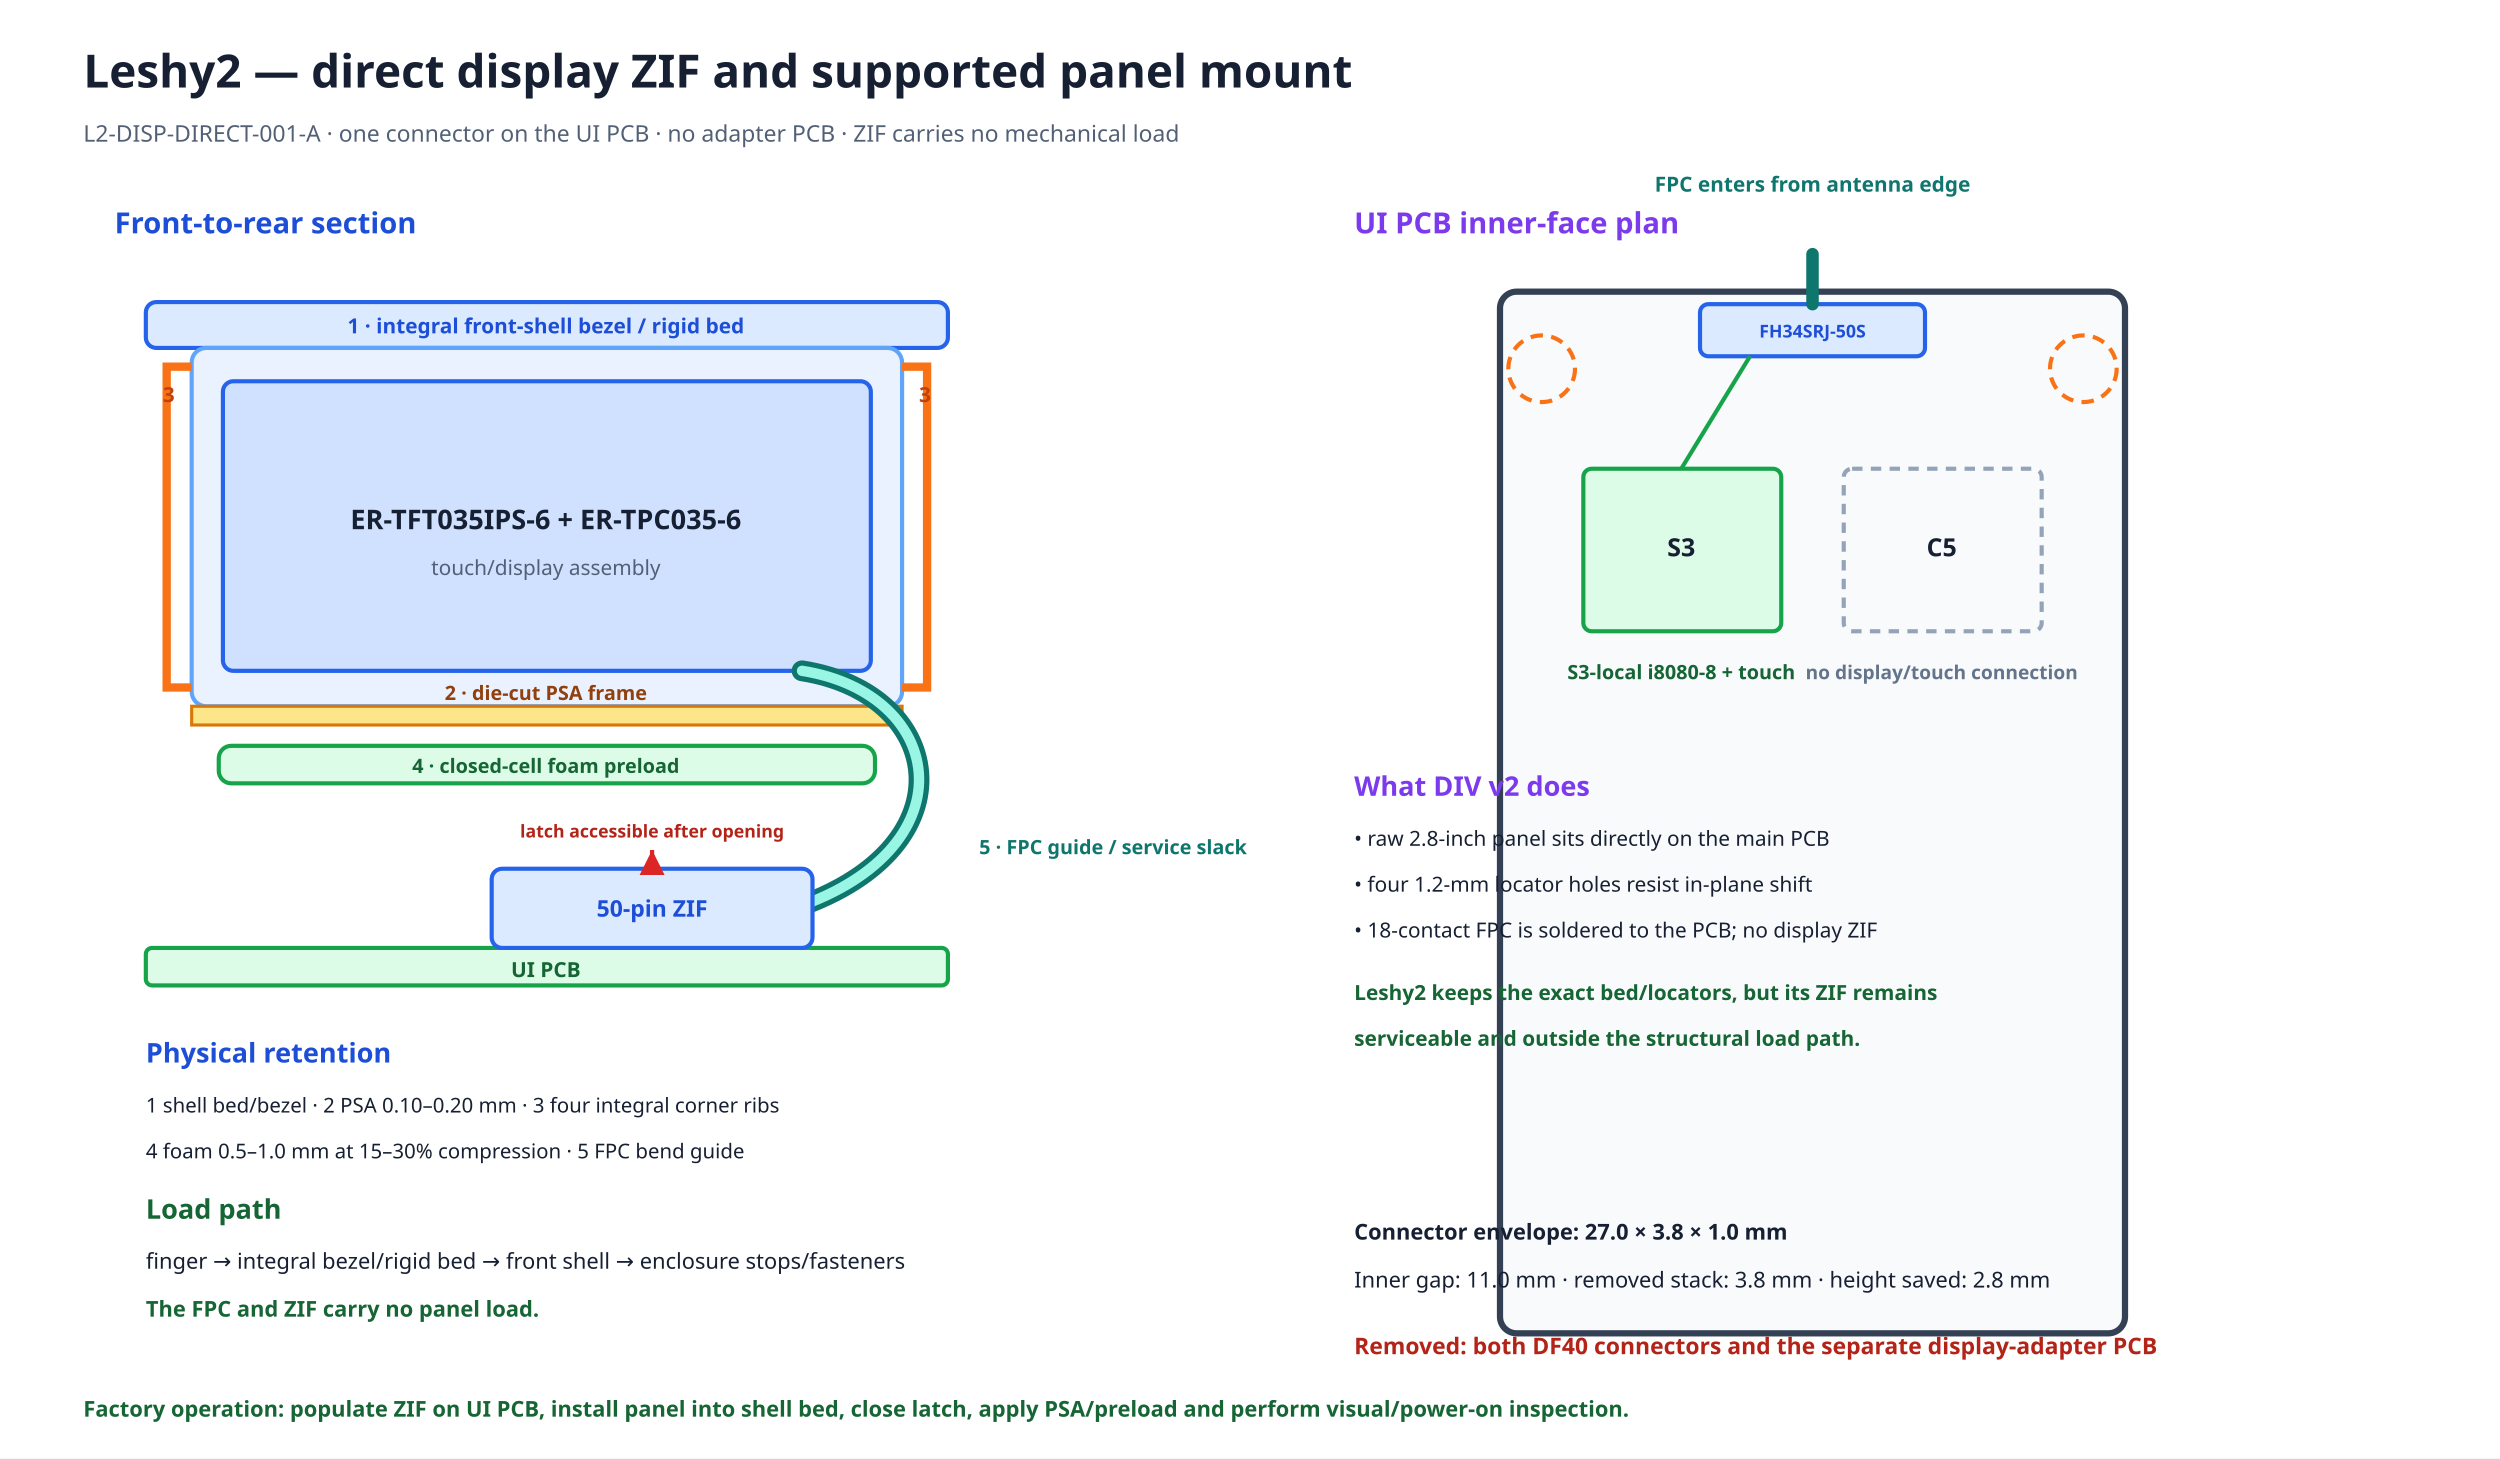
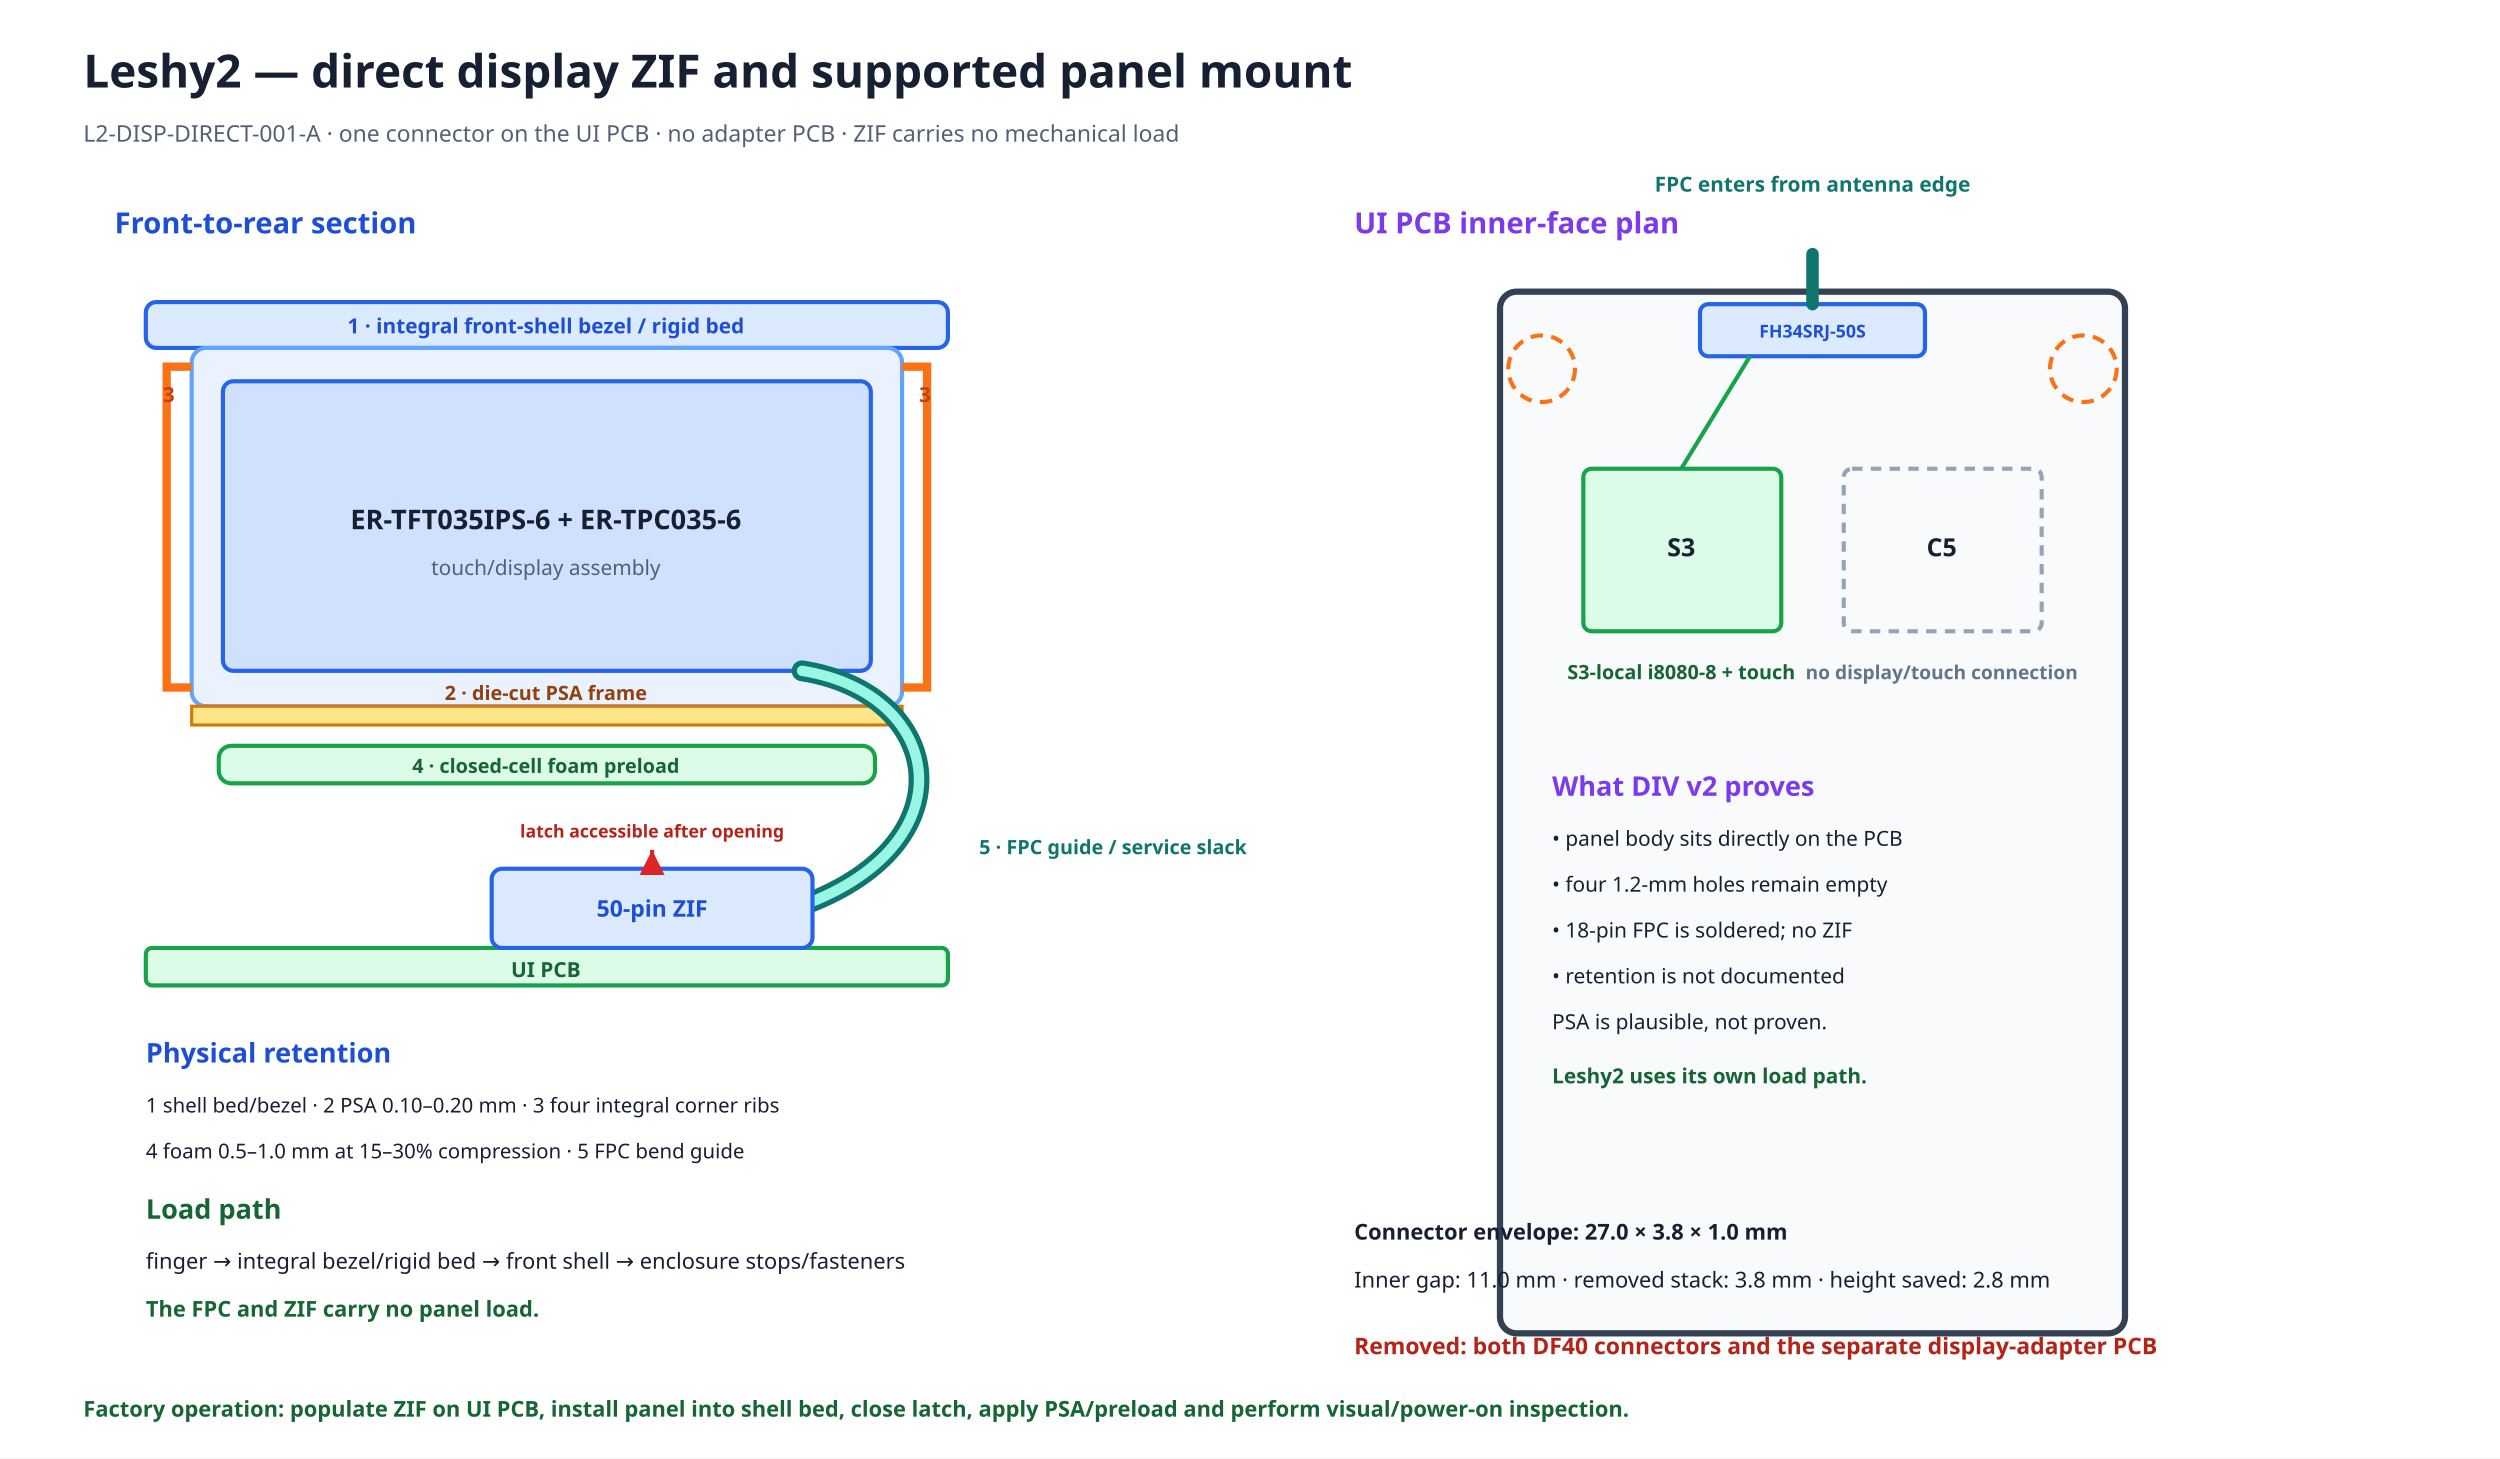
<svg xmlns="http://www.w3.org/2000/svg" width="1200" height="700" viewBox="0 0 1200 700">
  <defs>
    <marker id="arrow" markerWidth="8" markerHeight="8" refX="6" refY="3" orient="auto">
      <path d="M0,0 L6,3 L0,6 Z" fill="#dc2626" />
    </marker>
  </defs>
  <rect width="100%" height="100%" fill="#ffffff" />
  <text x="40.0" y="42.0" font-family="sans-serif" font-size="22" font-weight="bold" text-anchor="start" fill="#172033">Leshy2 — direct display ZIF and supported panel mount</text>
  <text x="40.0" y="68.0" font-family="sans-serif" font-size="11" font-weight="normal" text-anchor="start" fill="#526076">L2-DISP-DIRECT-001-A · one connector on the UI PCB · no adapter PCB · ZIF carries no mechanical load</text>
  <text x="55.0" y="112.0" font-family="sans-serif" font-size="14" font-weight="bold" text-anchor="start" fill="#1d4ed8">Front-to-rear section</text>
  <rect x="70" y="145" width="385" height="22" rx="5" fill="#dbeafe" stroke="#2563eb" stroke-width="2" />
  <text x="262.0" y="160.0" font-family="sans-serif" font-size="10" font-weight="bold" text-anchor="middle" fill="#1d4ed8">1 · integral front-shell bezel / rigid bed</text>
  <rect x="92" y="167" width="341" height="172" rx="7" fill="#eaf2ff" stroke="#60a5fa" stroke-width="2" />
  <rect x="107" y="183" width="311" height="139" rx="5" fill="#cfe1ff" stroke="#2563eb" stroke-width="2" />
  <text x="262.0" y="254.0" font-family="sans-serif" font-size="13" font-weight="bold" text-anchor="middle" fill="#172033">ER-TFT035IPS-6 + ER-TPC035-6</text>
  <text x="262.0" y="276.0" font-family="sans-serif" font-size="10" font-weight="normal" text-anchor="middle" fill="#526076">touch/display assembly</text>
  <path d="M92 176 L80 176 L80 330 L92 330 M433 176 L445 176 L445 330 L433 330" fill="none" stroke="#f97316" stroke-width="4" data-mechanical-part="front_shell_corner_locators" data-count="4" />
  <text x="81.0" y="193.0" font-family="sans-serif" font-size="10" font-weight="bold" text-anchor="middle" fill="#c2410c">3</text>
  <text x="444.0" y="193.0" font-family="sans-serif" font-size="10" font-weight="bold" text-anchor="middle" fill="#c2410c">3</text>
  <rect x="92" y="339" width="341" height="9" fill="#fde68a" stroke="#d97706" stroke-width="1.5" data-mechanical-part="display_psa_frame" />
  <text x="262.0" y="336.0" font-family="sans-serif" font-size="9.5" font-weight="bold" text-anchor="middle" fill="#92400e">2 · die-cut PSA frame</text>
  <rect x="105" y="358" width="315" height="18" rx="6" fill="#dcfce7" stroke="#16a34a" stroke-width="2" />
  <text x="262.0" y="371.0" font-family="sans-serif" font-size="9.5" font-weight="bold" text-anchor="middle" fill="#166534">4 · closed-cell foam preload</text>
  <path d="M385 322 C455 333 467 409 378 437 L330 437" fill="none" stroke="#0f766e" stroke-width="10" stroke-linecap="round" />
  <path d="M385 322 C455 333 467 409 378 437 L330 437" fill="none" stroke="#99f6e4" stroke-width="5" stroke-linecap="round" />
  <text x="470.0" y="410.0" font-family="sans-serif" font-size="9.5" font-weight="bold" text-anchor="start" fill="#0f766e">5 · FPC guide / service slack</text>
  <rect x="70" y="455" width="385" height="18" rx="3" fill="#dcfce7" stroke="#16a34a" stroke-width="2" />
  <text x="262.0" y="469.0" font-family="sans-serif" font-size="10" font-weight="bold" text-anchor="middle" fill="#166534">UI PCB</text>
  <rect x="236" y="417" width="154" height="38" rx="5" fill="#dbeafe" stroke="#2563eb" stroke-width="2" />
  <text x="313.0" y="440.0" font-family="sans-serif" font-size="11" font-weight="bold" text-anchor="middle" fill="#1d4ed8">50-pin ZIF</text>
  <path d="M313 417 L313 408" stroke="#dc2626" stroke-width="2" marker-end="url(#arrow)" />
  <text x="313.0" y="402.0" font-family="sans-serif" font-size="8.5" font-weight="bold" text-anchor="middle" fill="#b42318">latch accessible after opening</text>
  <text x="70.0" y="510.0" font-family="sans-serif" font-size="13" font-weight="bold" text-anchor="start" fill="#1d4ed8">Physical retention</text>
  <text x="70.0" y="534.0" font-family="sans-serif" font-size="9.8" font-weight="normal" text-anchor="start" fill="#172033">1 shell bed/bezel · 2 PSA 0.10–0.20 mm · 3 four integral corner ribs</text>
  <text x="70.0" y="556.0" font-family="sans-serif" font-size="9.8" font-weight="normal" text-anchor="start" fill="#172033">4 foam 0.5–1.0 mm at 15–30% compression · 5 FPC bend guide</text>
  <text x="70.0" y="585.0" font-family="sans-serif" font-size="13" font-weight="bold" text-anchor="start" fill="#166534">Load path</text>
  <text x="70.0" y="609.0" font-family="sans-serif" font-size="10.5" font-weight="normal" text-anchor="start" fill="#172033">finger → integral bezel/rigid bed → front shell → enclosure stops/fasteners</text>
  <text x="70.0" y="632.0" font-family="sans-serif" font-size="10.5" font-weight="bold" text-anchor="start" fill="#166534">The FPC and ZIF carry no panel load.</text>
  <text x="650.0" y="112.0" font-family="sans-serif" font-size="14" font-weight="bold" text-anchor="start" fill="#7c3aed">UI PCB inner-face plan</text>
  <rect x="720" y="140" width="300" height="500" rx="8" fill="#f8fafc" stroke="#344054" stroke-width="3" />
  <circle cx="740" cy="177" r="16" fill="none" stroke="#f97316" stroke-width="2" stroke-dasharray="6 4" />
  <circle cx="1000" cy="177" r="16" fill="none" stroke="#f97316" stroke-width="2" stroke-dasharray="6 4" />
  <rect x="816" y="146" width="108" height="25" rx="4" fill="#dbeafe" stroke="#2563eb" stroke-width="2" data-instance="display_connector" />
  <text x="870.0" y="162.0" font-family="sans-serif" font-size="8.5" font-weight="bold" text-anchor="middle" fill="#1d4ed8">FH34SRJ-50S</text>
  <path d="M870 146 L870 122" stroke="#0f766e" stroke-width="6" stroke-linecap="round" />
  <text x="870.0" y="92.0" font-family="sans-serif" font-size="10" font-weight="bold" text-anchor="middle" fill="#0f766e">FPC enters from antenna edge</text>
  <rect x="760" y="225" width="95" height="78" rx="4" fill="#dcfce7" stroke="#16a34a" stroke-width="2" data-display-owner="S3" />
  <rect x="885" y="225" width="95" height="78" rx="4" fill="#f8fafc" stroke="#94a3b8" stroke-width="2" stroke-dasharray="5 4" data-c5-display-connection="none" />
  <text x="807.0" y="267.0" font-family="sans-serif" font-size="12" font-weight="bold" text-anchor="middle" fill="#172033">S3</text>
  <text x="932.0" y="267.0" font-family="sans-serif" font-size="12" font-weight="bold" text-anchor="middle" fill="#172033">C5</text>
  <text x="807.0" y="326.0" font-family="sans-serif" font-size="9.5" font-weight="bold" text-anchor="middle" fill="#166534">S3-local i8080-8 + touch</text>
  <text x="932.0" y="326.0" font-family="sans-serif" font-size="9.2" font-weight="bold" text-anchor="middle" fill="#64748b">no display/touch connection</text>
  <path d="M840 171 L807 225" stroke="#16a34a" stroke-width="2" data-route="display-to-owner" data-owner="S3" />
-   <text x="650.0" y="382.0" font-family="sans-serif" font-size="13" font-weight="bold" text-anchor="start" fill="#7c3aed">What DIV v2 does</text>
-   <text x="650.0" y="406.0" font-family="sans-serif" font-size="10" font-weight="normal" text-anchor="start" fill="#172033">• raw 2.8-inch panel sits directly on the main PCB</text>
-   <text x="650.0" y="428.0" font-family="sans-serif" font-size="10" font-weight="normal" text-anchor="start" fill="#172033">• four 1.2-mm locator holes resist in-plane shift</text>
-   <text x="650.0" y="450.0" font-family="sans-serif" font-size="10" font-weight="normal" text-anchor="start" fill="#172033">• 18-contact FPC is soldered to the PCB; no display ZIF</text>
-   <text x="650.0" y="480.0" font-family="sans-serif" font-size="10" font-weight="bold" text-anchor="start" fill="#166534">Leshy2 keeps the exact bed/locators, but its ZIF remains</text>
-   <text x="650.0" y="502.0" font-family="sans-serif" font-size="10" font-weight="bold" text-anchor="start" fill="#166534">serviceable and outside the structural load path.</text>
+   <text x="745.0" y="382.0" font-family="sans-serif" font-size="13" font-weight="bold" text-anchor="start" fill="#7c3aed">What DIV v2 proves</text>
+   <text x="745.0" y="406.0" font-family="sans-serif" font-size="10" font-weight="normal" text-anchor="start" fill="#172033">• panel body sits directly on the PCB</text>
+   <text x="745.0" y="428.0" font-family="sans-serif" font-size="10" font-weight="normal" text-anchor="start" fill="#172033">• four 1.2-mm holes remain empty</text>
+   <text x="745.0" y="450.0" font-family="sans-serif" font-size="10" font-weight="normal" text-anchor="start" fill="#172033">• 18-pin FPC is soldered; no ZIF</text>
+   <text x="745.0" y="472.0" font-family="sans-serif" font-size="10" font-weight="normal" text-anchor="start" fill="#172033">• retention is not documented</text>
+   <text x="745.0" y="494.0" font-family="sans-serif" font-size="10" font-weight="normal" text-anchor="start" fill="#172033">PSA is plausible, not proven.</text>
+   <text x="745.0" y="520.0" font-family="sans-serif" font-size="10" font-weight="bold" text-anchor="start" fill="#166534">Leshy2 uses its own load path.</text>
  <text x="650.0" y="595.0" font-family="sans-serif" font-size="10.5" font-weight="bold" text-anchor="start" fill="#172033">Connector envelope: 27.0 × 3.8 × 1.0 mm</text>
  <text x="650.0" y="618.0" font-family="sans-serif" font-size="10.5" font-weight="normal" text-anchor="start" fill="#172033">Inner gap: 11.0 mm · removed stack: 3.8 mm · height saved: 2.8 mm</text>
  <text x="650.0" y="650.0" font-family="sans-serif" font-size="11" font-weight="bold" text-anchor="start" fill="#b42318">Removed: both DF40 connectors and the separate display-adapter PCB</text>
  <text x="40.0" y="680.0" font-family="sans-serif" font-size="10.5" font-weight="bold" text-anchor="start" fill="#166534">Factory operation: populate ZIF on UI PCB, install panel into shell bed, close latch, apply PSA/preload and perform visual/power-on inspection.</text>
</svg>
